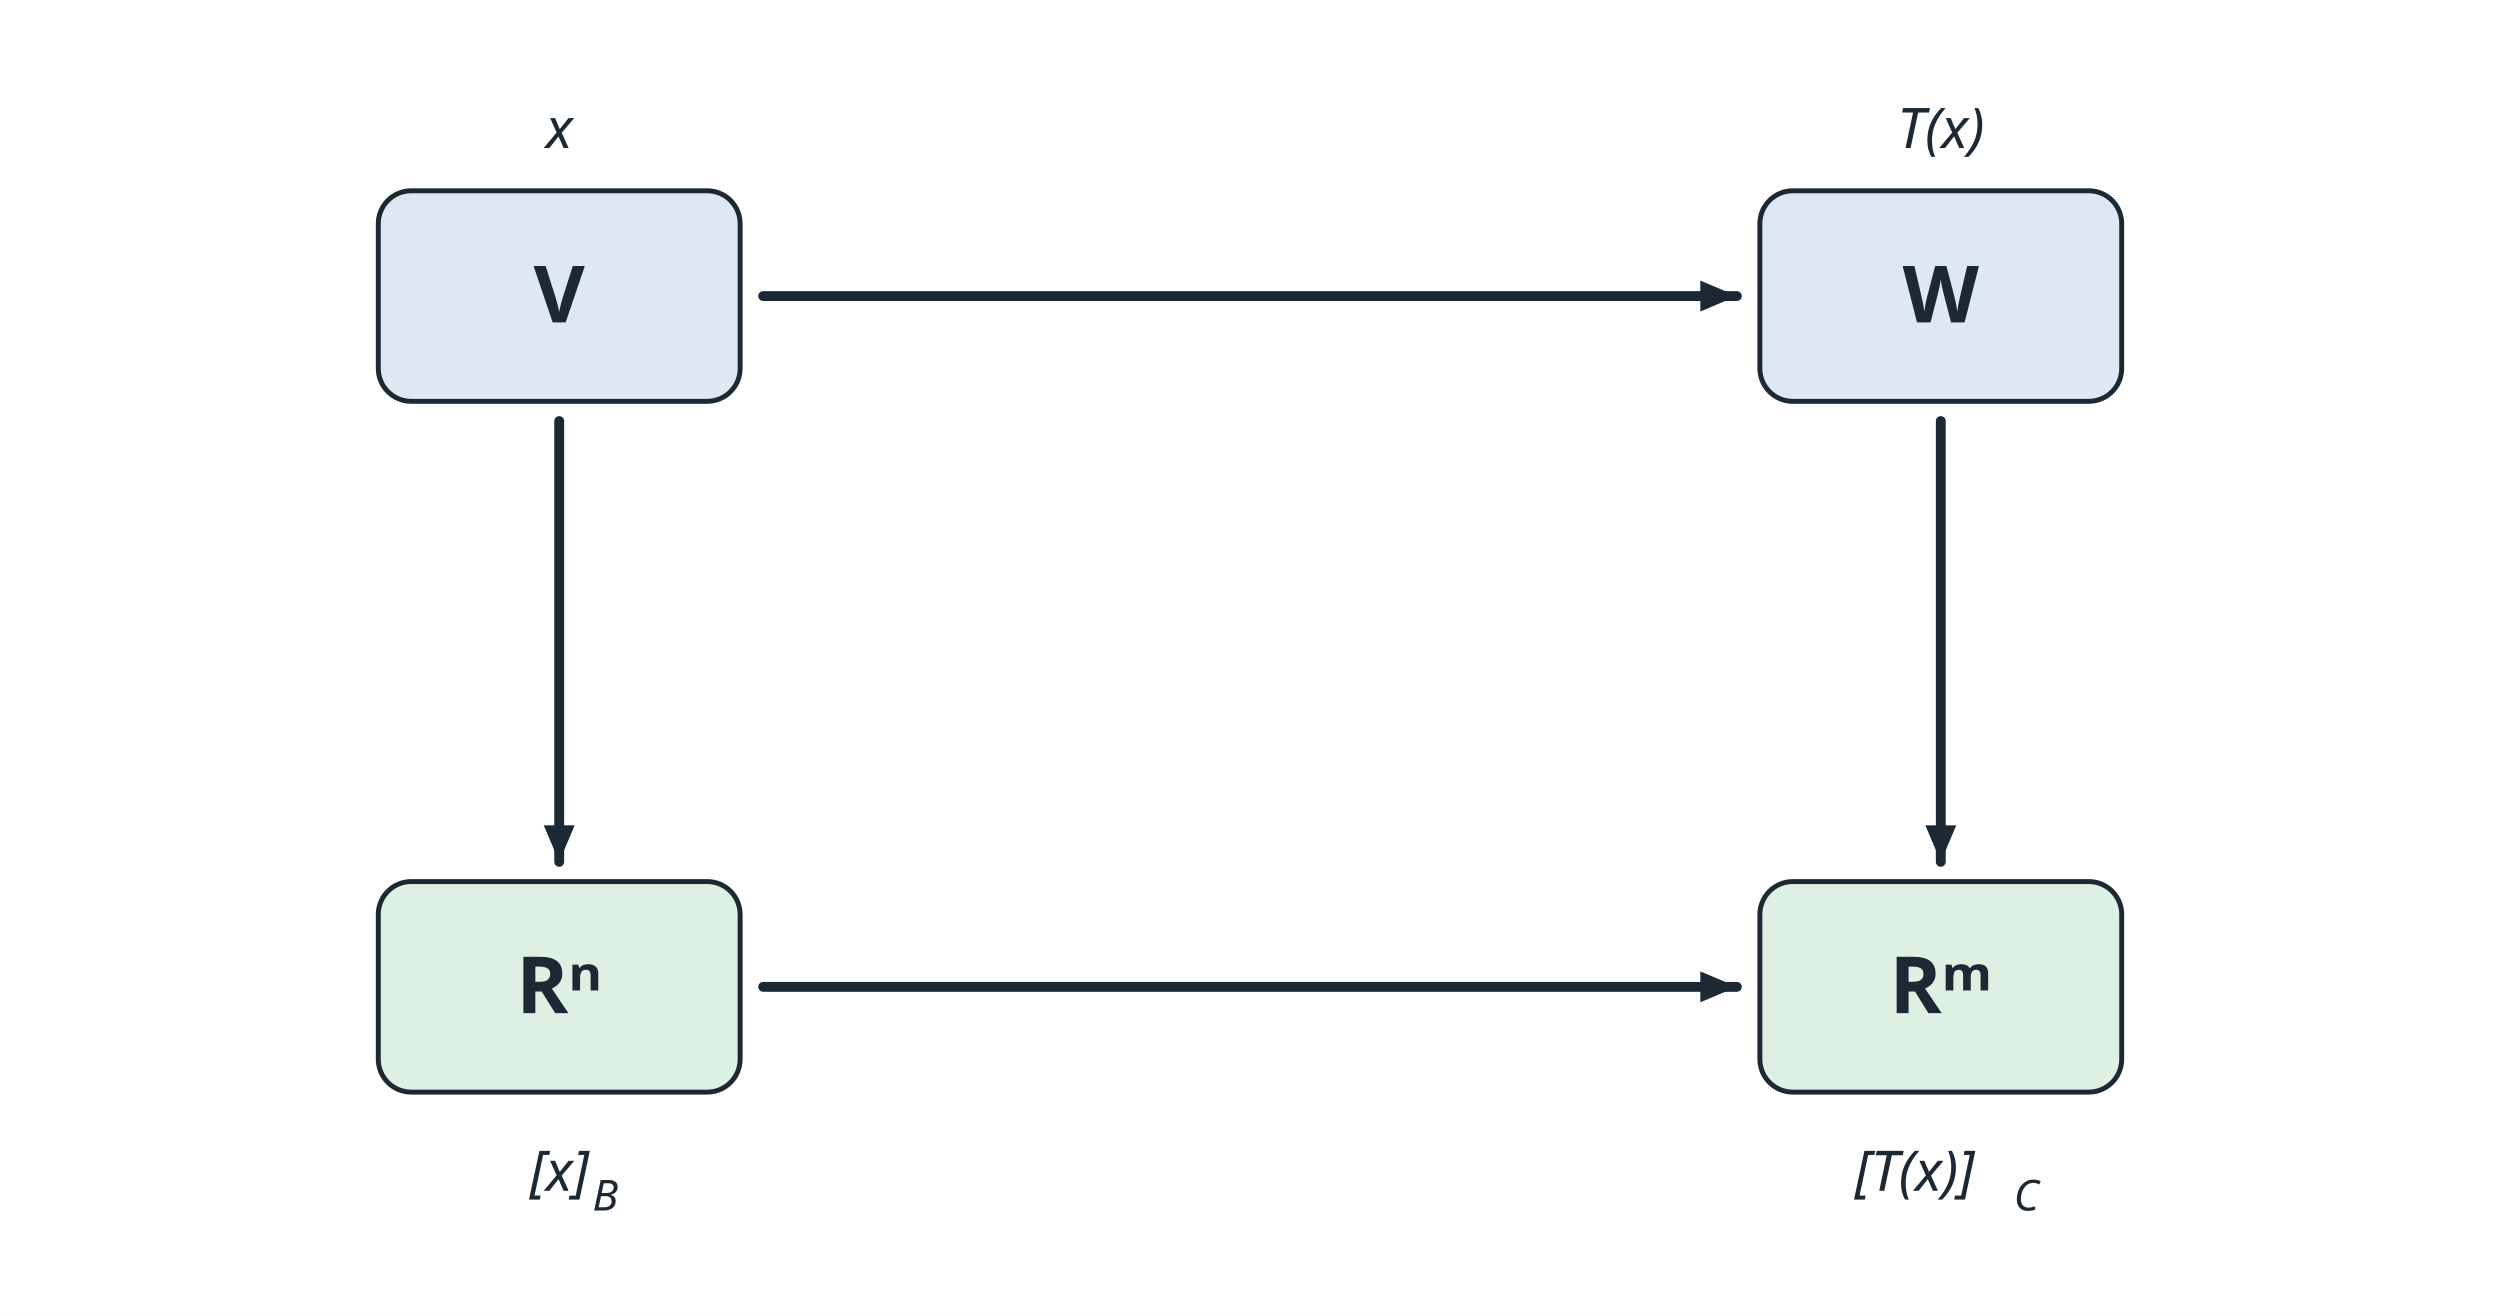
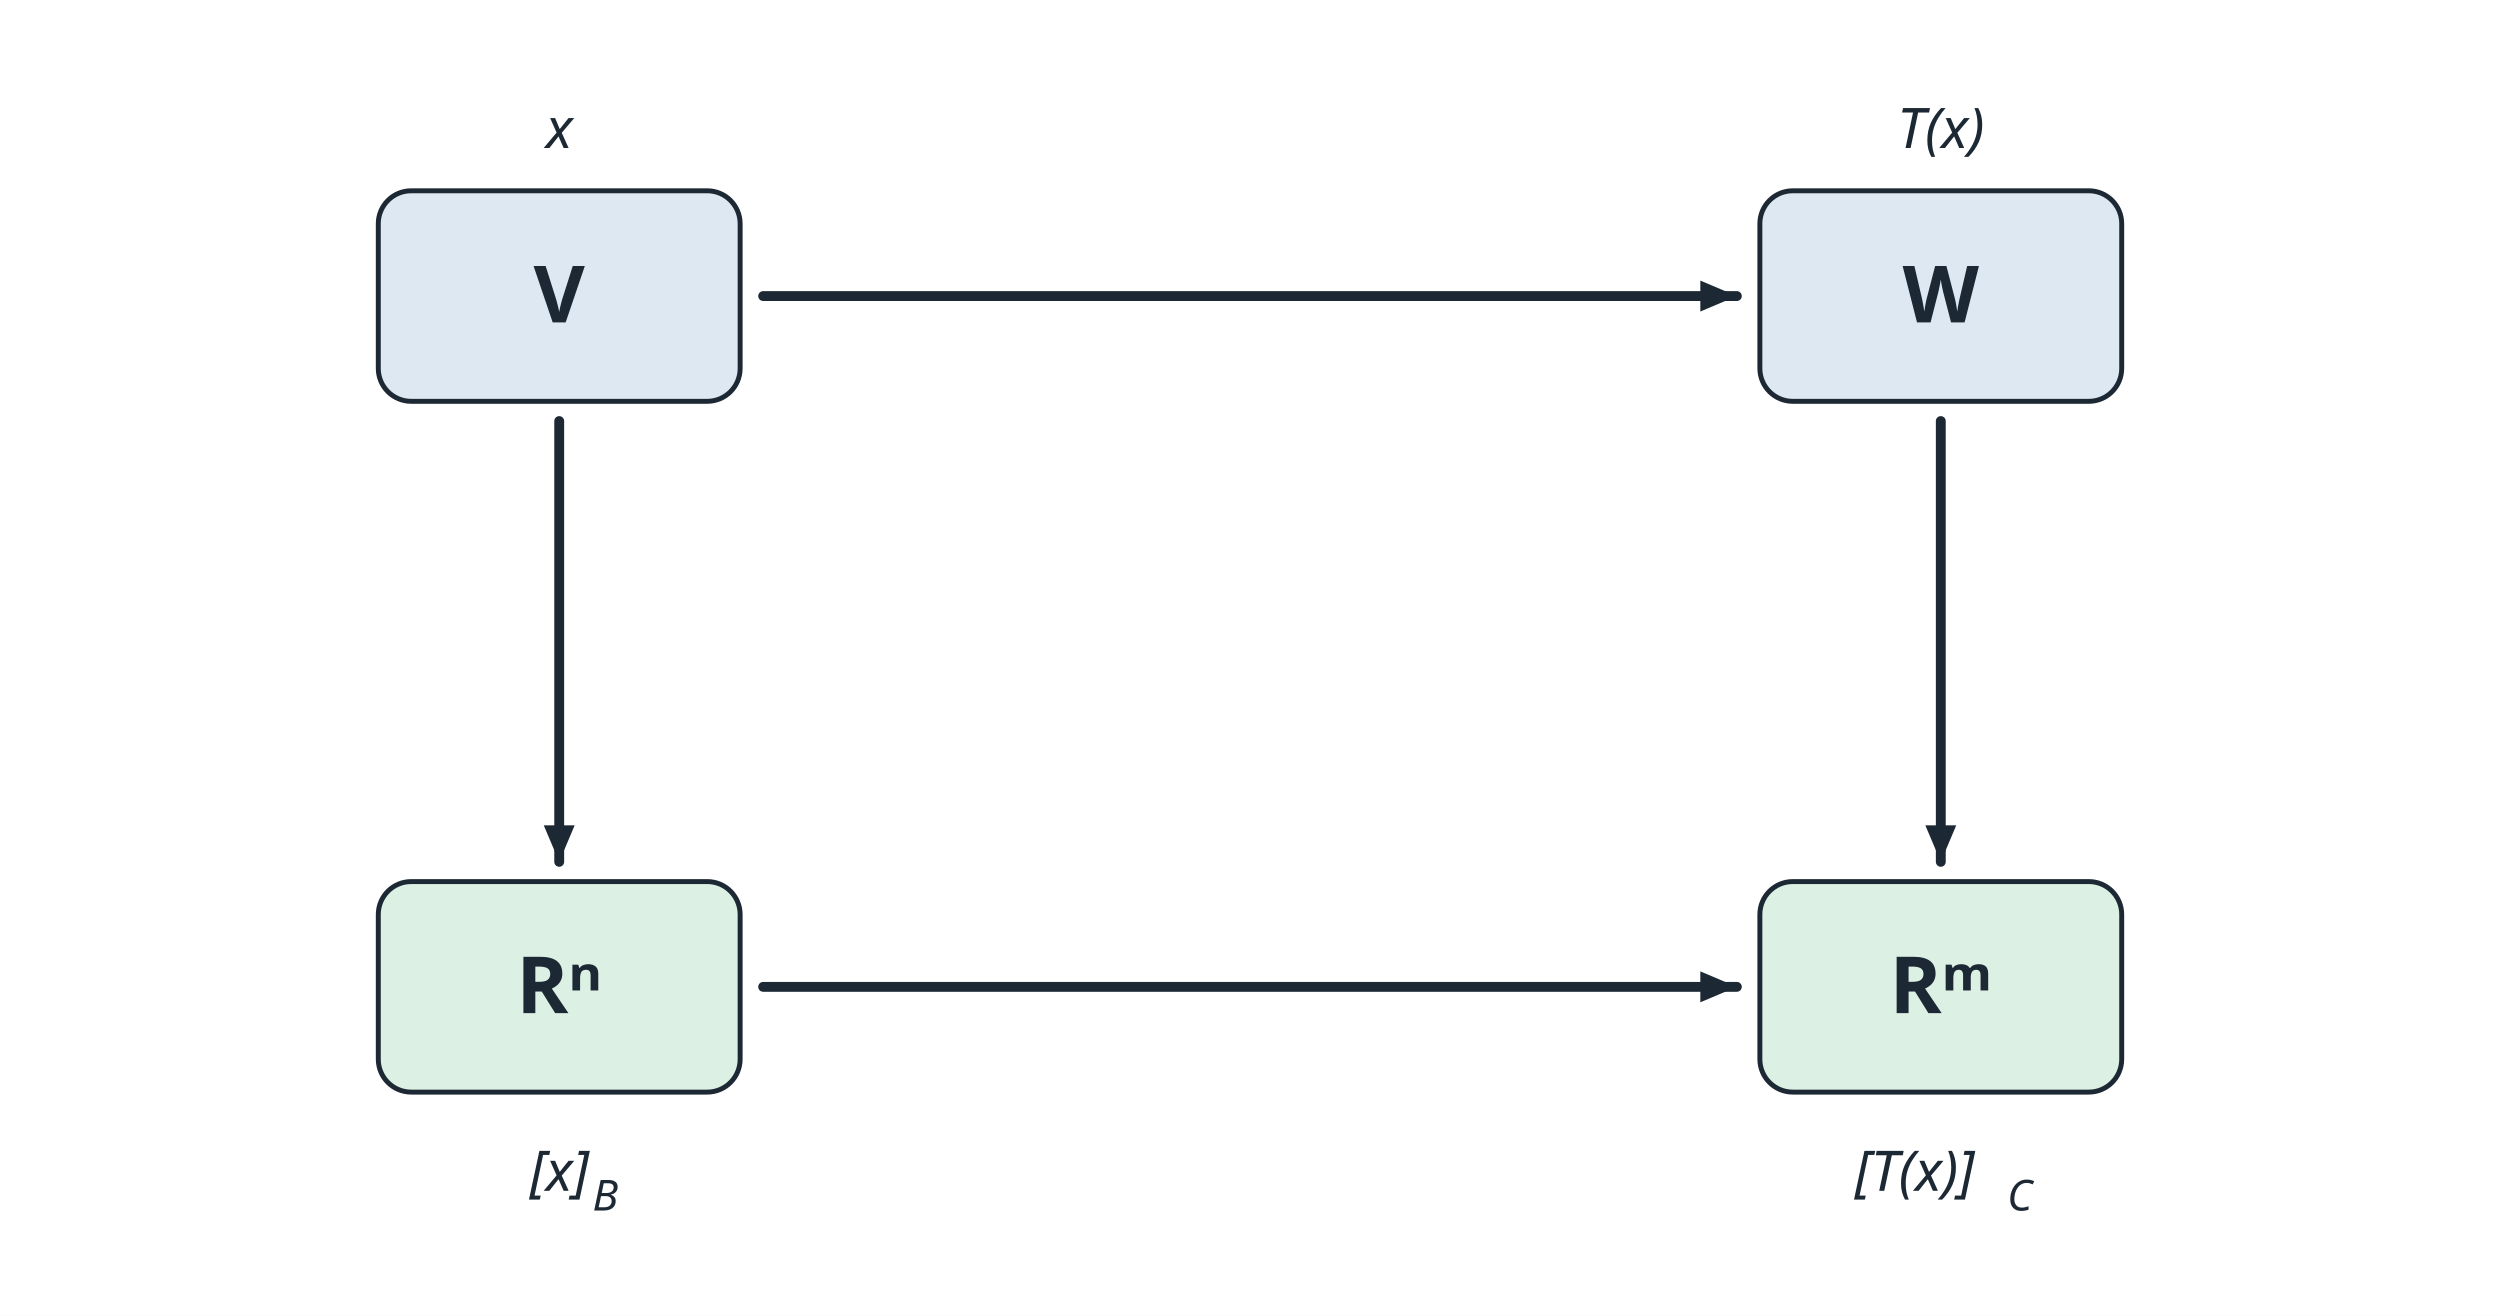
<svg xmlns="http://www.w3.org/2000/svg" viewBox="0 0 760 400" width="760" height="400" font-family="sans-serif" fill="#1c2833">
  <rect width="760" height="400" fill="#ffffff" />
  <rect x="115" y="58" width="110" height="64" rx="10" fill="#dde8f3" stroke="#1c2833" stroke-width="1.5" />
  <text x="170.0" y="98.0" font-size="24" text-anchor="middle" font-weight="bold">V</text>
  <rect x="535" y="58" width="110" height="64" rx="10" fill="#dde8f3" stroke="#1c2833" stroke-width="1.5" />
  <text x="590.0" y="98.0" font-size="24" text-anchor="middle" font-weight="bold">W</text>
  <rect x="115" y="268" width="110" height="64" rx="10" fill="#dcf0e3" stroke="#1c2833" stroke-width="1.5" />
  <text x="170.0" y="308.0" font-size="24" text-anchor="middle" font-weight="bold">Rⁿ</text>
  <rect x="535" y="268" width="110" height="64" rx="10" fill="#dcf0e3" stroke="#1c2833" stroke-width="1.5" />
  <text x="590.0" y="308.0" font-size="24" text-anchor="middle" font-weight="bold">Rᵐ</text>
  <line x1="232.0" y1="90.0" x2="528.0" y2="90.0" stroke="#1c2833" stroke-width="3" stroke-linecap="round" />
  <polygon points="528.0,90.0 516.9,94.7 516.9,85.3" fill="#1c2833" />
  <line x1="232.0" y1="300.0" x2="528.0" y2="300.0" stroke="#1c2833" stroke-width="3" stroke-linecap="round" />
  <polygon points="528.0,300.0 516.9,304.7 516.9,295.3" fill="#1c2833" />
  <line x1="170.0" y1="128.0" x2="170.0" y2="262.0" stroke="#1c2833" stroke-width="3" stroke-linecap="round" />
  <polygon points="170.0,262.0 165.3,250.9 174.7,250.9" fill="#1c2833" />
  <line x1="590.0" y1="128.0" x2="590.0" y2="262.0" stroke="#1c2833" stroke-width="3" stroke-linecap="round" />
  <polygon points="590.0,262.0 585.3,250.9 594.7,250.9" fill="#1c2833" />
  <text x="170.0" y="45.0" font-size="17" text-anchor="middle" font-style="italic">x</text>
  <text x="590.0" y="45.0" font-size="17" text-anchor="middle" font-style="italic">T(x)</text>
  <text x="170.0" y="362.0" font-size="17" text-anchor="middle" font-style="italic">[x]</text>
  <text x="184.0" y="368.0" font-size="13" text-anchor="middle" font-style="italic">B</text>
  <text x="582.0" y="362.0" font-size="17" text-anchor="middle" font-style="italic">[T(x)]</text>
-   <text x="616.0" y="368.0" font-size="13" text-anchor="middle" font-style="italic">C</text>
+   <text x="614.0" y="368.0" font-size="13" text-anchor="middle" font-style="italic">C</text>
</svg>
